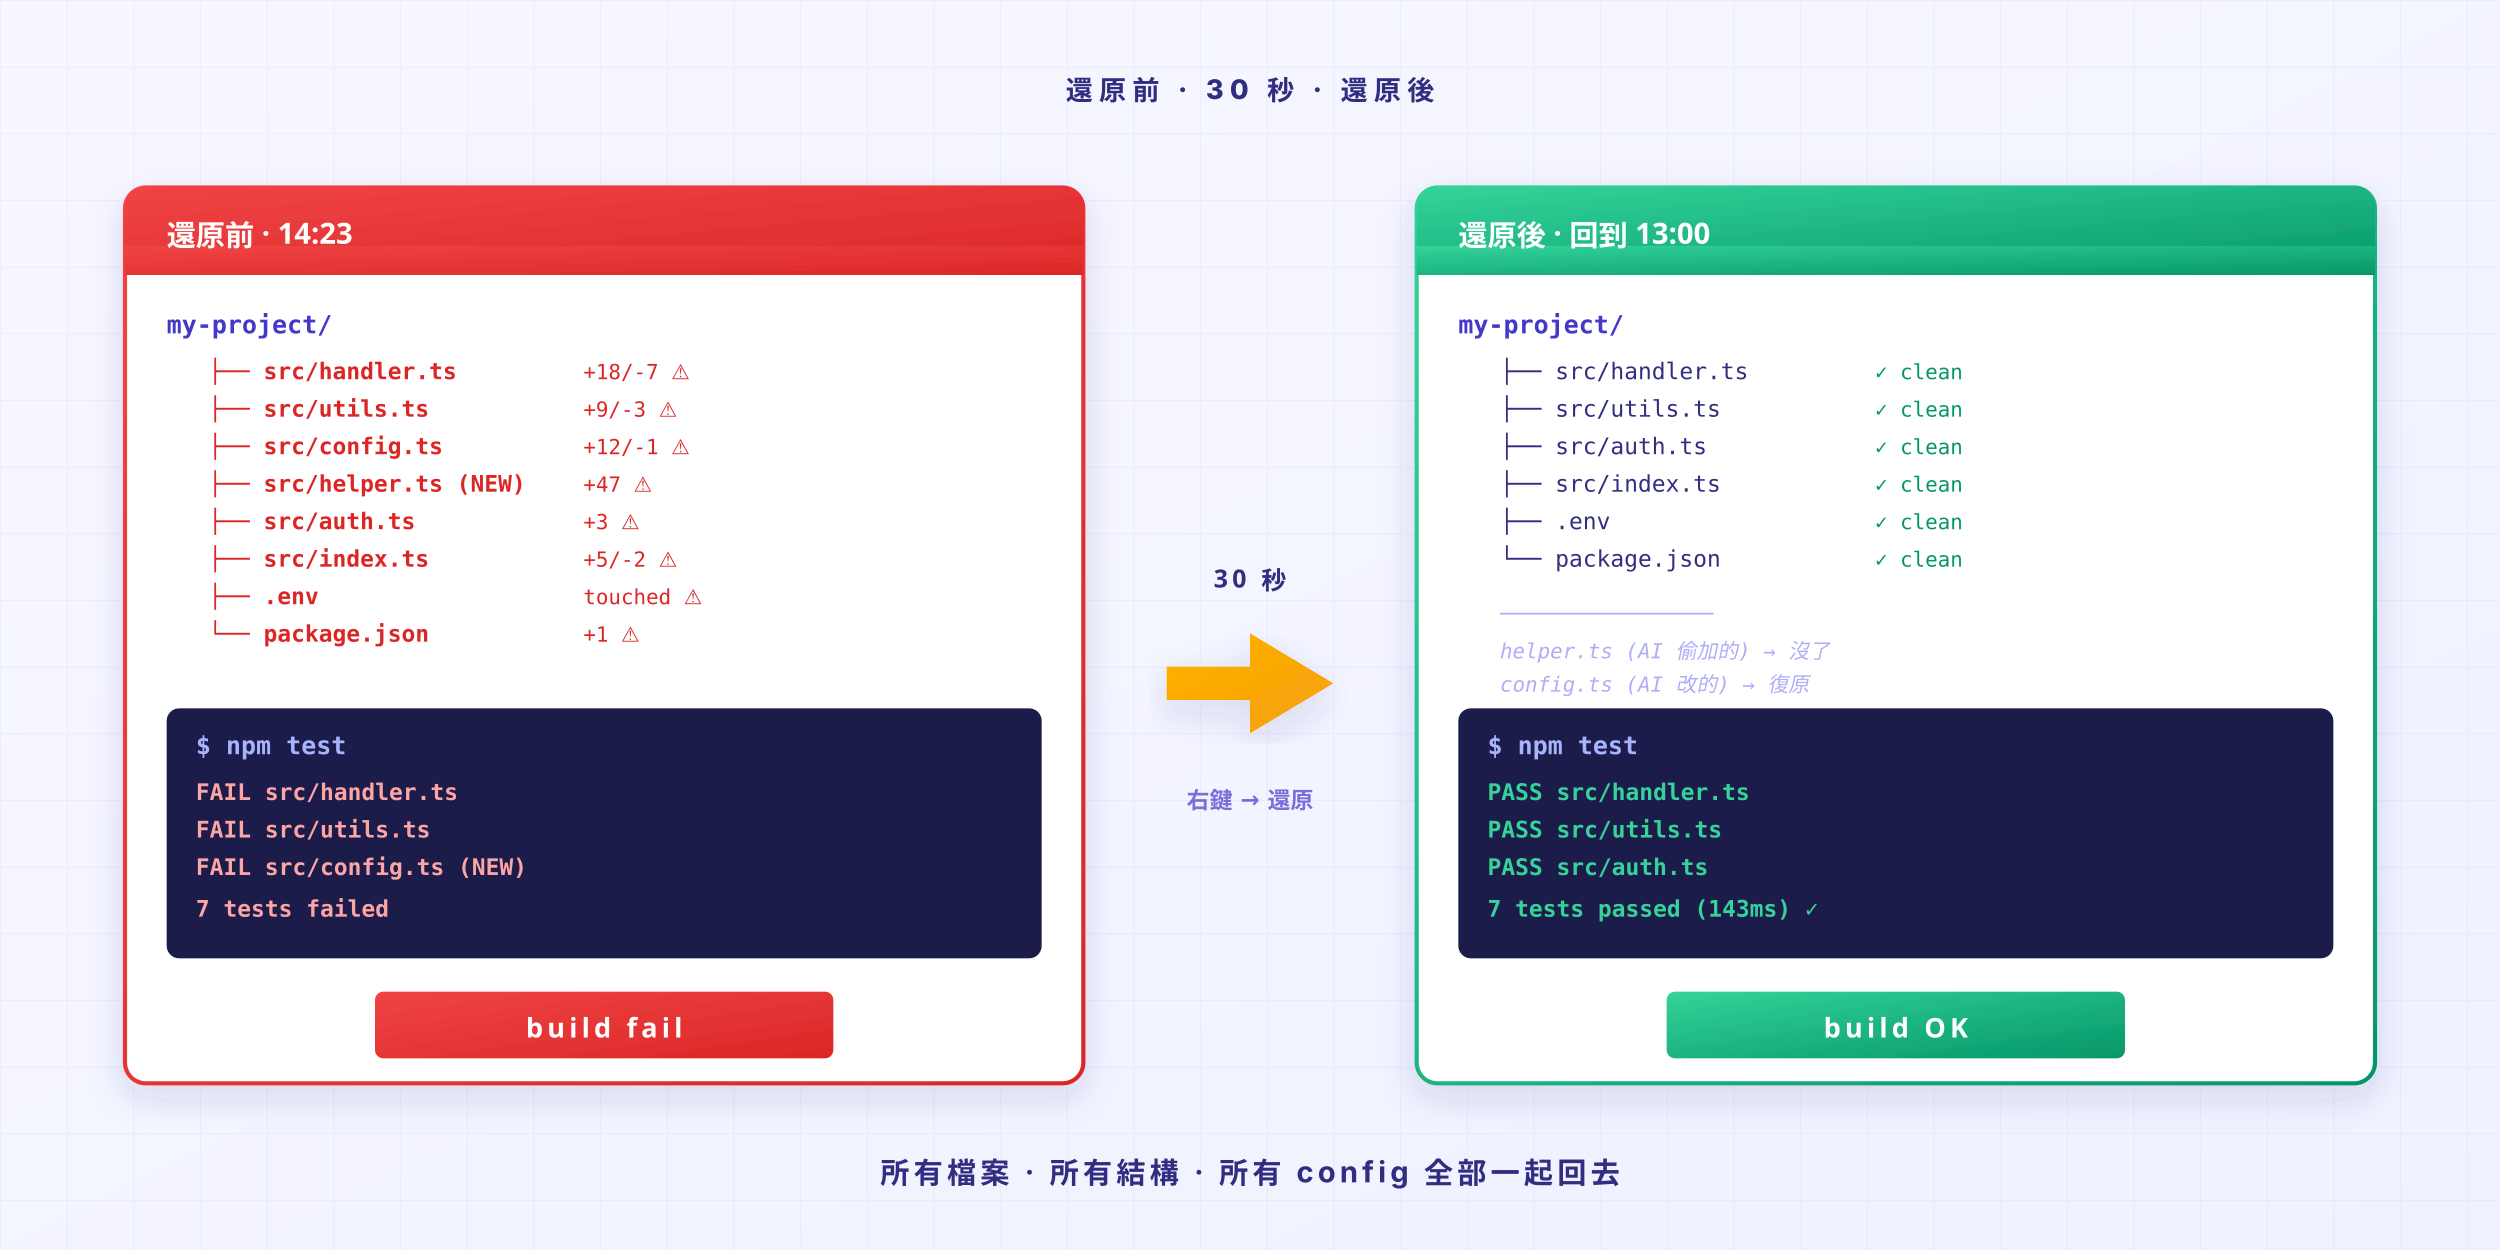
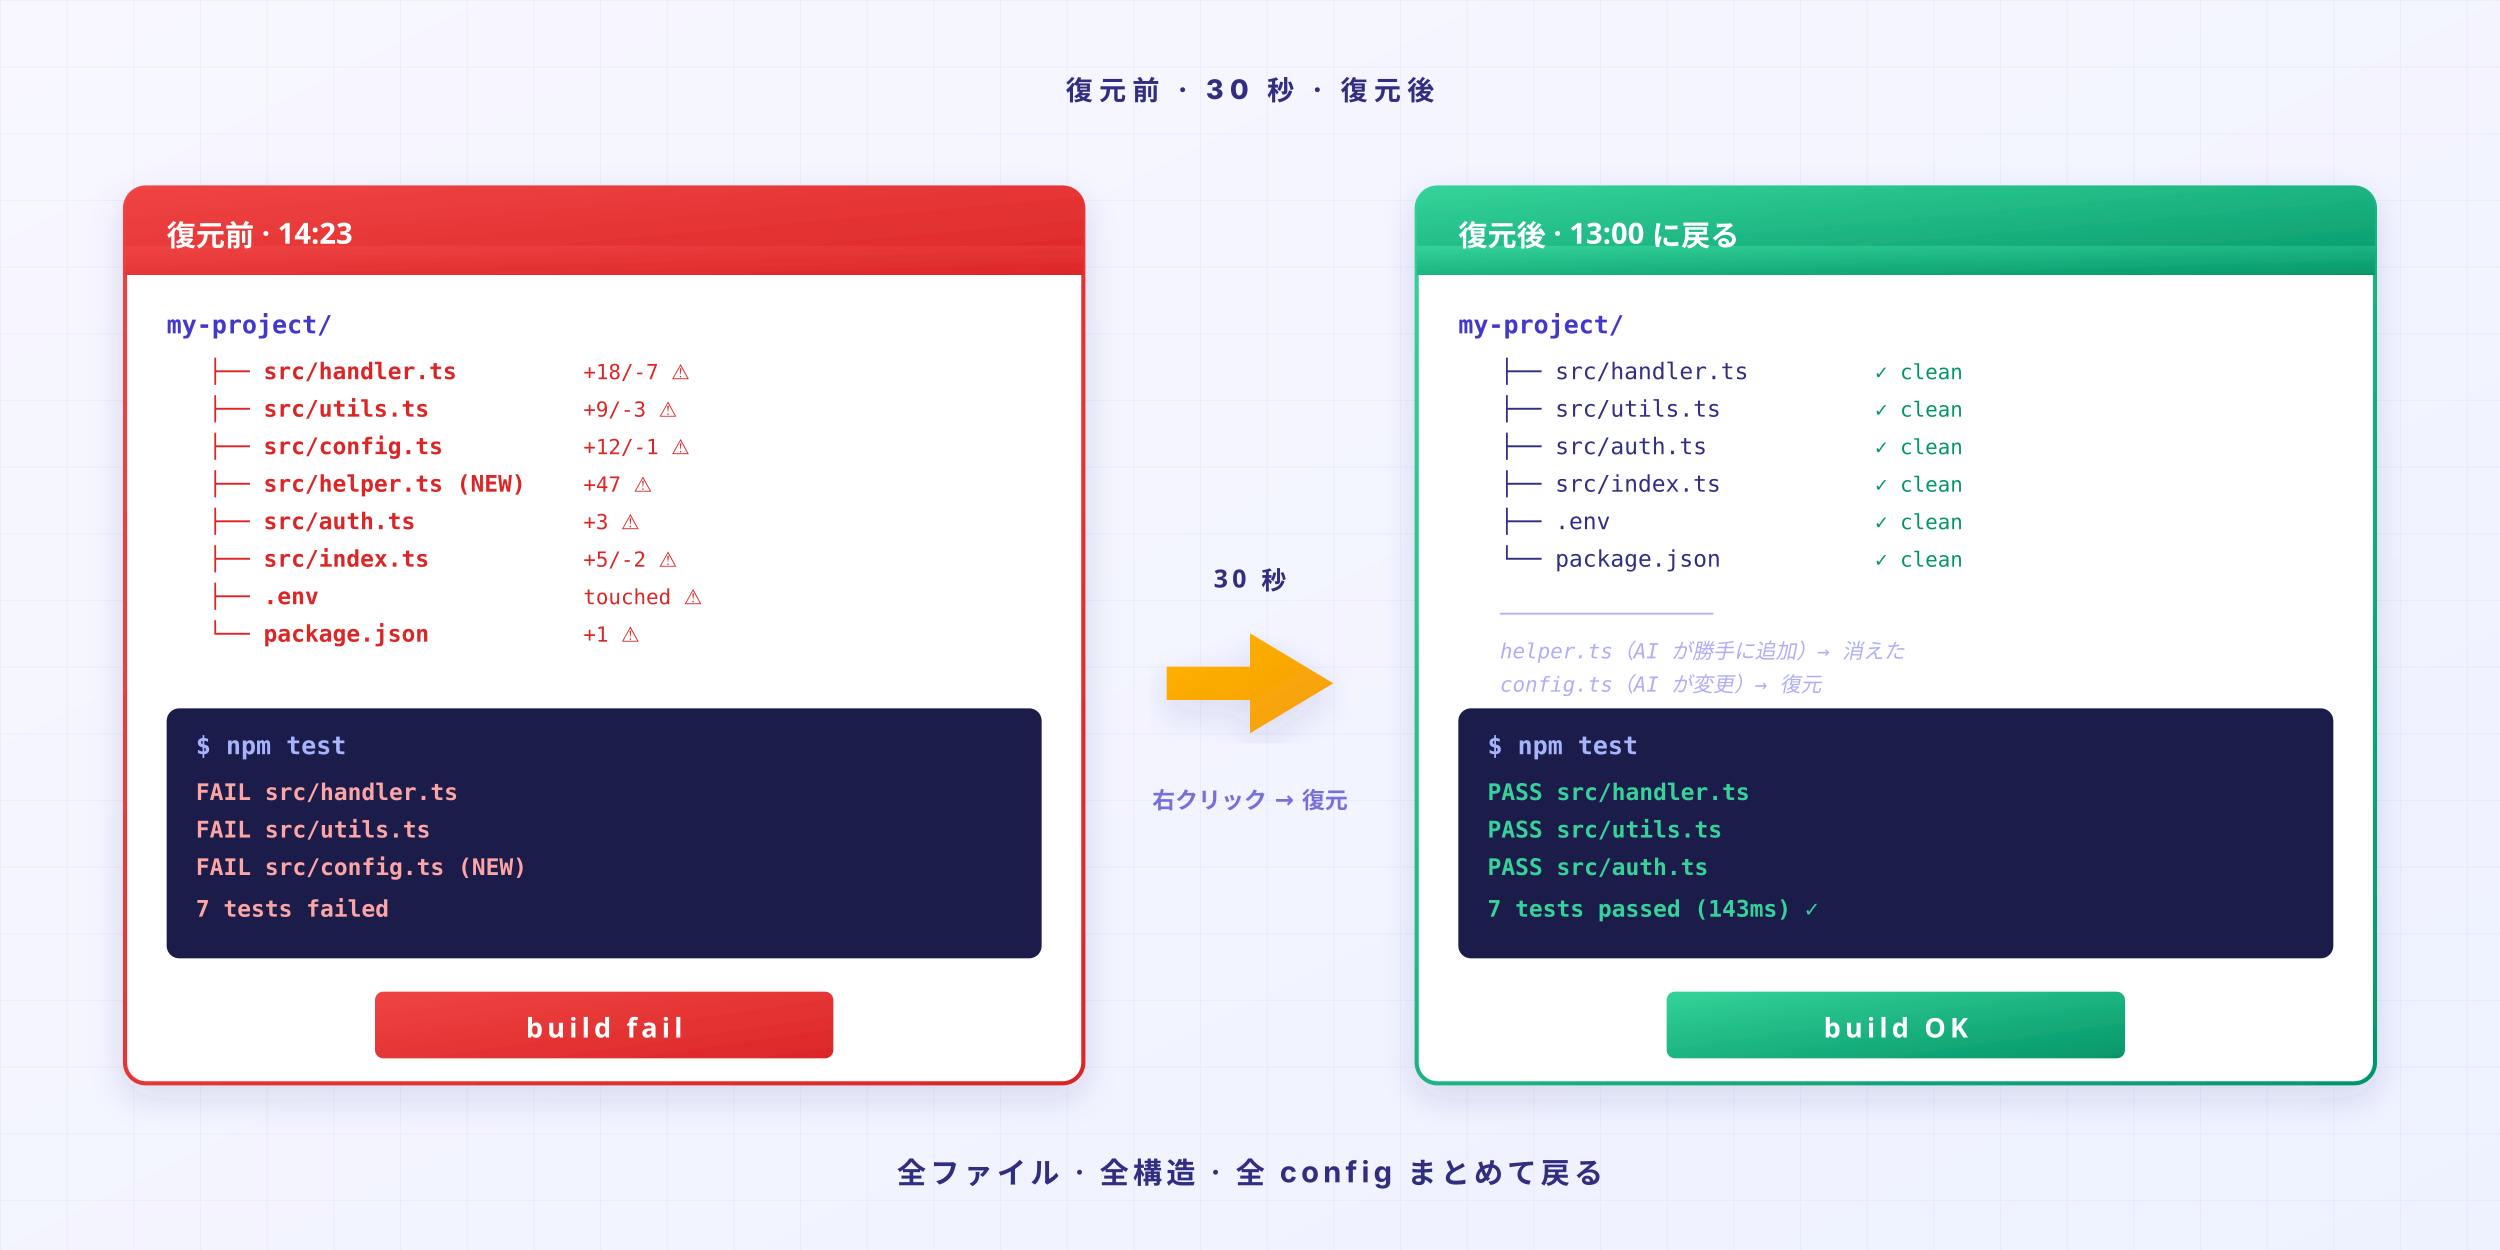
- <svg xmlns="http://www.w3.org/2000/svg" viewBox="0 0 1200 600" fill="none" font-family="'Inter','Noto Sans TC',system-ui,sans-serif">
+ <svg xmlns="http://www.w3.org/2000/svg" viewBox="0 0 1200 600" fill="none" font-family="'Inter','Noto Sans JP','Hiragino Sans',system-ui,sans-serif">
  <defs>
    <linearGradient id="g-indigo" x1="0" y1="0" x2="1" y2="1">
      <stop offset="0" stop-color="#4F46E5" />
      <stop offset="1" stop-color="#4338CA" />
    </linearGradient>
    <linearGradient id="g-amber" x1="0" y1="0" x2="1" y2="1">
      <stop offset="0" stop-color="#FFB300" />
      <stop offset="1" stop-color="#F59E0B" />
    </linearGradient>
    <linearGradient id="g-red" x1="0" y1="0" x2="1" y2="1">
      <stop offset="0" stop-color="#EF4444" />
      <stop offset="1" stop-color="#DC2626" />
    </linearGradient>
    <linearGradient id="g-green" x1="0" y1="0" x2="1" y2="1">
      <stop offset="0" stop-color="#34D399" />
      <stop offset="1" stop-color="#059669" />
    </linearGradient>
    <linearGradient id="g-paper" x1="0" y1="0" x2="1" y2="1">
      <stop offset="0" stop-color="#F8F7FF" />
      <stop offset="1" stop-color="#EEF2FF" />
    </linearGradient>
    <pattern id="grid" x="0" y="0" width="32" height="32" patternUnits="userSpaceOnUse">
      <path d="M 32 0 L 0 0 0 32" fill="none" stroke="#4338CA" stroke-width="1" opacity="0.05" />
    </pattern>
    <filter id="shadow">
      <feDropShadow dx="0" dy="6" stdDeviation="8" flood-color="#312E81" flood-opacity="0.14" />
    </filter>
  </defs>
  <rect width="1200" height="600" fill="url(#g-paper)" />
  <rect width="1200" height="600" fill="url(#grid)" />
-   <text x="600" y="48" font-size="13" font-weight="800" fill="#312E81" text-anchor="middle" letter-spacing="3">還原前 · 30 秒 · 還原後</text>
+   <text x="600" y="48" font-size="13" font-weight="800" fill="#312E81" text-anchor="middle" letter-spacing="3">復元前 · 30 秒 · 復元後</text>
  <g transform="translate(60, 90)" filter="url(#shadow)">
    <rect width="460" height="430" rx="10" fill="#ffffff" stroke="url(#g-red)" stroke-width="2" />
    <rect width="460" height="42" rx="10" fill="url(#g-red)" />
    <rect y="28" width="460" height="14" fill="url(#g-red)" />
-     <text x="20" y="28" font-size="14" font-weight="700" fill="#ffffff" font-family="system-ui,sans-serif">還原前 · 14:23</text>
+     <text x="20" y="28" font-size="14" font-weight="700" fill="#ffffff" font-family="system-ui,sans-serif">復元前 · 14:23</text>
    <g font-family="'JetBrains Mono',ui-monospace,monospace" transform="translate(20, 70)">
      <text x="0" y="0" font-size="12" font-weight="700" fill="#4338CA">my-project/</text>
      <text x="20" y="22" font-size="11" fill="#DC2626" font-weight="700">├── src/handler.ts</text>
      <text x="200" y="22" font-size="10" fill="#DC2626">+18/-7 ⚠️</text>
      <text x="20" y="40" font-size="11" fill="#DC2626" font-weight="700">├── src/utils.ts</text>
      <text x="200" y="40" font-size="10" fill="#DC2626">+9/-3 ⚠️</text>
      <text x="20" y="58" font-size="11" fill="#DC2626" font-weight="700">├── src/config.ts</text>
      <text x="200" y="58" font-size="10" fill="#DC2626">+12/-1 ⚠️</text>
      <text x="20" y="76" font-size="11" fill="#DC2626" font-weight="700">├── src/helper.ts (NEW)</text>
      <text x="200" y="76" font-size="10" fill="#DC2626">+47 ⚠️</text>
      <text x="20" y="94" font-size="11" fill="#DC2626" font-weight="700">├── src/auth.ts</text>
      <text x="200" y="94" font-size="10" fill="#DC2626">+3 ⚠️</text>
      <text x="20" y="112" font-size="11" fill="#DC2626" font-weight="700">├── src/index.ts</text>
      <text x="200" y="112" font-size="10" fill="#DC2626">+5/-2 ⚠️</text>
      <text x="20" y="130" font-size="11" fill="#DC2626" font-weight="700">├── .env</text>
      <text x="200" y="130" font-size="10" fill="#DC2626">touched ⚠️</text>
      <text x="20" y="148" font-size="11" fill="#DC2626" font-weight="700">└── package.json</text>
      <text x="200" y="148" font-size="10" fill="#DC2626">+1 ⚠️</text>
    </g>
    <g transform="translate(20, 250)">
      <rect width="420" height="120" rx="6" fill="#1E1B4B" />
      <text x="14" y="22" font-size="12" font-weight="700" fill="#A5B4FC" font-family="'JetBrains Mono',ui-monospace,monospace">$ npm test</text>
      <text x="14" y="44" font-size="11" font-weight="700" fill="#FCA5A5" font-family="'JetBrains Mono',ui-monospace,monospace">FAIL  src/handler.ts</text>
      <text x="14" y="62" font-size="11" font-weight="700" fill="#FCA5A5" font-family="'JetBrains Mono',ui-monospace,monospace">FAIL  src/utils.ts</text>
      <text x="14" y="80" font-size="11" font-weight="700" fill="#FCA5A5" font-family="'JetBrains Mono',ui-monospace,monospace">FAIL  src/config.ts (NEW)</text>
      <text x="14" y="100" font-size="11" font-weight="700" fill="#FCA5A5" font-family="'JetBrains Mono',ui-monospace,monospace">7 tests failed</text>
    </g>
    <g transform="translate(120, 386)">
      <rect width="220" height="32" rx="4" fill="url(#g-red)" />
      <text x="110" y="22" font-size="13" font-weight="800" fill="#ffffff" text-anchor="middle" letter-spacing="2" font-family="system-ui,sans-serif">build fail</text>
    </g>
  </g>
  <g transform="translate(560, 290)">
    <path d="M0 30 L40 30 L40 14 L80 38 L40 62 L40 46 L0 46 Z" fill="url(#g-amber)" filter="url(#shadow)" />
    <text x="40" y="-8" font-size="12" font-weight="800" fill="#312E81" text-anchor="middle" letter-spacing="2" font-family="system-ui,sans-serif">30 秒</text>
-     <text x="40" y="98" font-size="11" font-weight="600" fill="#4338CA" text-anchor="middle" font-family="system-ui,sans-serif" opacity="0.7">右鍵 → 還原</text>
+     <text x="40" y="98" font-size="11" font-weight="600" fill="#4338CA" text-anchor="middle" font-family="system-ui,sans-serif" opacity="0.7">右クリック → 復元</text>
  </g>
  <g transform="translate(680, 90)" filter="url(#shadow)">
    <rect width="460" height="430" rx="10" fill="#ffffff" stroke="url(#g-green)" stroke-width="2" />
    <rect width="460" height="42" rx="10" fill="url(#g-green)" />
    <rect y="28" width="460" height="14" fill="url(#g-green)" />
-     <text x="20" y="28" font-size="14" font-weight="700" fill="#ffffff" font-family="system-ui,sans-serif">還原後 · 回到 13:00</text>
+     <text x="20" y="28" font-size="14" font-weight="700" fill="#ffffff" font-family="system-ui,sans-serif">復元後 · 13:00 に戻る</text>
    <g font-family="'JetBrains Mono',ui-monospace,monospace" transform="translate(20, 70)">
      <text x="0" y="0" font-size="12" font-weight="700" fill="#4338CA">my-project/</text>
      <text x="20" y="22" font-size="11" fill="#312E81">├── src/handler.ts</text>
      <text x="200" y="22" font-size="10" fill="#059669">✓ clean</text>
      <text x="20" y="40" font-size="11" fill="#312E81">├── src/utils.ts</text>
      <text x="200" y="40" font-size="10" fill="#059669">✓ clean</text>
      <text x="20" y="58" font-size="11" fill="#312E81">├── src/auth.ts</text>
      <text x="200" y="58" font-size="10" fill="#059669">✓ clean</text>
      <text x="20" y="76" font-size="11" fill="#312E81">├── src/index.ts</text>
      <text x="200" y="76" font-size="10" fill="#059669">✓ clean</text>
      <text x="20" y="94" font-size="11" fill="#312E81">├── .env</text>
      <text x="200" y="94" font-size="10" fill="#059669">✓ clean</text>
      <text x="20" y="112" font-size="11" fill="#312E81">└── package.json</text>
      <text x="200" y="112" font-size="10" fill="#059669">✓ clean</text>
      <g opacity="0.55">
        <text x="20" y="138" font-size="10" fill="#6F6AF0">─────────────────</text>
-         <text x="20" y="156" font-size="10" font-style="italic" fill="#6F6AF0">helper.ts (AI 偷加的) → 沒了</text>
-         <text x="20" y="172" font-size="10" font-style="italic" fill="#6F6AF0">config.ts (AI 改的) → 復原</text>
+         <text x="20" y="156" font-size="10" font-style="italic" fill="#6F6AF0">helper.ts（AI が勝手に追加）→ 消えた</text>
+         <text x="20" y="172" font-size="10" font-style="italic" fill="#6F6AF0">config.ts（AI が変更）→ 復元</text>
      </g>
    </g>
    <g transform="translate(20, 250)">
      <rect width="420" height="120" rx="6" fill="#1E1B4B" />
      <text x="14" y="22" font-size="12" font-weight="700" fill="#A5B4FC" font-family="'JetBrains Mono',ui-monospace,monospace">$ npm test</text>
      <text x="14" y="44" font-size="11" font-weight="700" fill="#34D399" font-family="'JetBrains Mono',ui-monospace,monospace">PASS  src/handler.ts</text>
      <text x="14" y="62" font-size="11" font-weight="700" fill="#34D399" font-family="'JetBrains Mono',ui-monospace,monospace">PASS  src/utils.ts</text>
      <text x="14" y="80" font-size="11" font-weight="700" fill="#34D399" font-family="'JetBrains Mono',ui-monospace,monospace">PASS  src/auth.ts</text>
      <text x="14" y="100" font-size="11" font-weight="700" fill="#34D399" font-family="'JetBrains Mono',ui-monospace,monospace">7 tests passed (143ms) ✓</text>
    </g>
    <g transform="translate(120, 386)">
      <rect width="220" height="32" rx="4" fill="url(#g-green)" />
      <text x="110" y="22" font-size="13" font-weight="800" fill="#ffffff" text-anchor="middle" letter-spacing="2" font-family="system-ui,sans-serif">build OK</text>
    </g>
  </g>
-   <text x="600" y="568" font-size="14" font-weight="700" fill="#312E81" text-anchor="middle" letter-spacing="2">所有檔案 · 所有結構 · 所有 config 全部一起回去</text>
+   <text x="600" y="568" font-size="14" font-weight="700" fill="#312E81" text-anchor="middle" letter-spacing="2">全ファイル · 全構造 · 全 config まとめて戻る</text>
</svg>
